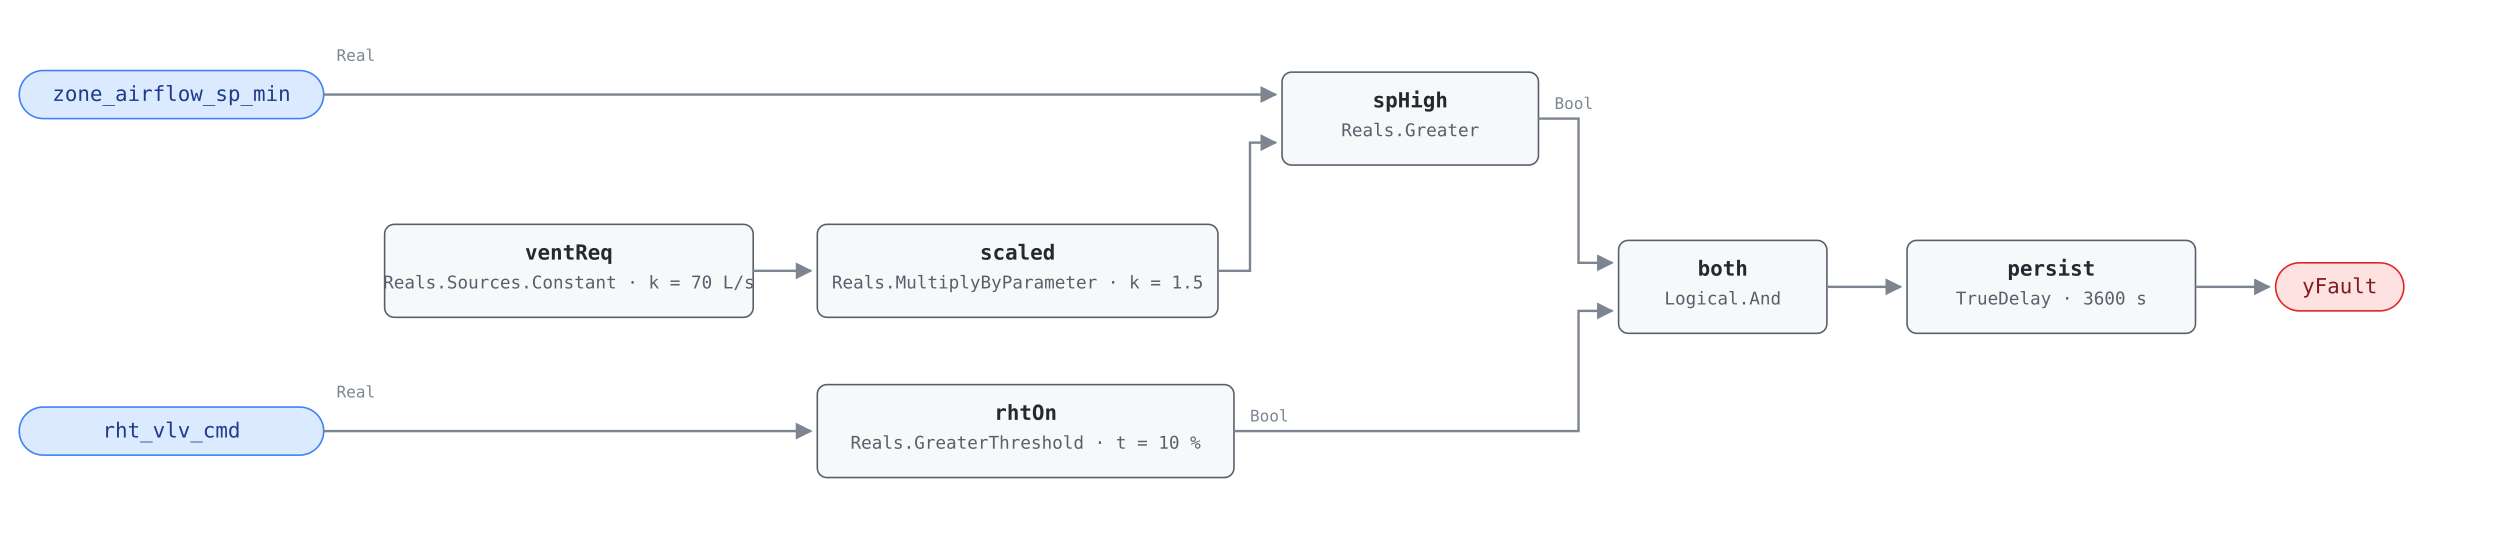
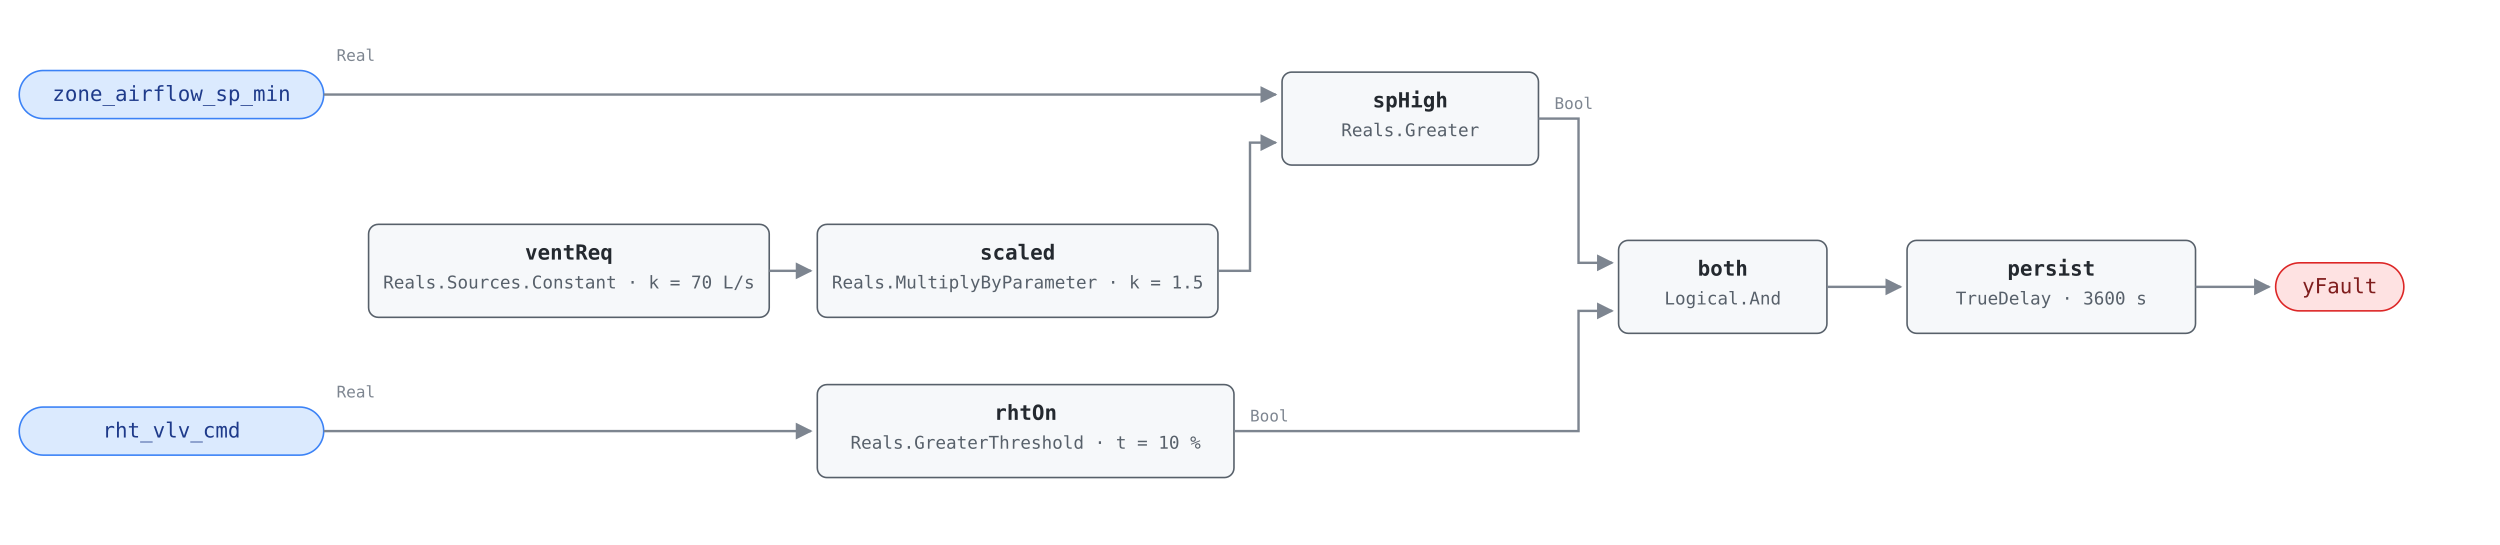
<svg xmlns="http://www.w3.org/2000/svg" viewBox="0 0 1560 340" font-family="ui-monospace, SFMono-Regular, Menlo, monospace" font-size="13">
  <defs>
    <marker id="arrow" viewBox="0 0 10 10" refX="9" refY="5" markerWidth="7" markerHeight="7" orient="auto-start-reverse">
      <path d="M 0 0 L 10 5 L 0 10 z" fill="#7d8590" />
    </marker>
  </defs>
  <g>
    <rect x="12" y="44" width="190" height="30" rx="15" fill="#dbeafe" stroke="#3b82f6" />
    <text x="107" y="63" text-anchor="middle" fill="#1e3a8a">zone_airflow_sp_min</text>
    <rect x="12" y="254" width="190" height="30" rx="15" fill="#dbeafe" stroke="#3b82f6" />
    <text x="107" y="273" text-anchor="middle" fill="#1e3a8a">rht_vlv_cmd</text>
  </g>
-   <rect x="240" y="140" width="230" height="58" rx="6" fill="#f6f8fa" stroke="#57606a" />
+   <rect x="230" y="140" width="250" height="58" rx="6" fill="#f6f8fa" stroke="#57606a" />
  <text x="355" y="162" text-anchor="middle" fill="#24292f" font-weight="bold">ventReq</text>
  <text x="355" y="180" text-anchor="middle" fill="#57606a" font-size="11">Reals.Sources.Constant · k = 70 L/s</text>
  <rect x="510" y="140" width="250" height="58" rx="6" fill="#f6f8fa" stroke="#57606a" />
  <text x="635" y="162" text-anchor="middle" fill="#24292f" font-weight="bold">scaled</text>
  <text x="635" y="180" text-anchor="middle" fill="#57606a" font-size="11">Reals.MultiplyByParameter · k = 1.5</text>
  <rect x="800" y="45" width="160" height="58" rx="6" fill="#f6f8fa" stroke="#57606a" />
  <text x="880" y="67" text-anchor="middle" fill="#24292f" font-weight="bold">spHigh</text>
  <text x="880" y="85" text-anchor="middle" fill="#57606a" font-size="11">Reals.Greater</text>
  <rect x="510" y="240" width="260" height="58" rx="6" fill="#f6f8fa" stroke="#57606a" />
  <text x="640" y="262" text-anchor="middle" fill="#24292f" font-weight="bold">rhtOn</text>
  <text x="640" y="280" text-anchor="middle" fill="#57606a" font-size="11">Reals.GreaterThreshold · t = 10 %</text>
  <rect x="1010" y="150" width="130" height="58" rx="6" fill="#f6f8fa" stroke="#57606a" />
  <text x="1075" y="172" text-anchor="middle" fill="#24292f" font-weight="bold">both</text>
  <text x="1075" y="190" text-anchor="middle" fill="#57606a" font-size="11">Logical.And</text>
  <rect x="1190" y="150" width="180" height="58" rx="6" fill="#f6f8fa" stroke="#57606a" />
  <text x="1280" y="172" text-anchor="middle" fill="#24292f" font-weight="bold">persist</text>
  <text x="1280" y="190" text-anchor="middle" fill="#57606a" font-size="11">TrueDelay · 3600 s</text>
  <rect x="1420" y="164" width="80" height="30" rx="15" fill="#fee2e2" stroke="#dc2626" />
  <text x="1460" y="183" text-anchor="middle" fill="#7f1d1d">yFault</text>
  <g stroke="#7d8590" stroke-width="1.5" fill="none" marker-end="url(#arrow)">
    <path d="M 202 59 H 796" />
-     <path d="M 470 169 H 506" />
+     <path d="M 480 169 H 506" />
    <path d="M 760 169 H 780 V 89 H 796" />
    <path d="M 202 269 H 506" />
    <path d="M 960 74 H 985 V 164 H 1006" />
    <path d="M 770 269 H 985 V 194 H 1006" />
    <path d="M 1140 179 H 1186" />
    <path d="M 1370 179 H 1416" />
  </g>
  <text x="210" y="38" fill="#7d8590" font-size="10">Real</text>
  <text x="210" y="248" fill="#7d8590" font-size="10">Real</text>
  <text x="970" y="68" fill="#7d8590" font-size="10">Bool</text>
  <text x="780" y="263" fill="#7d8590" font-size="10">Bool</text>
</svg>
